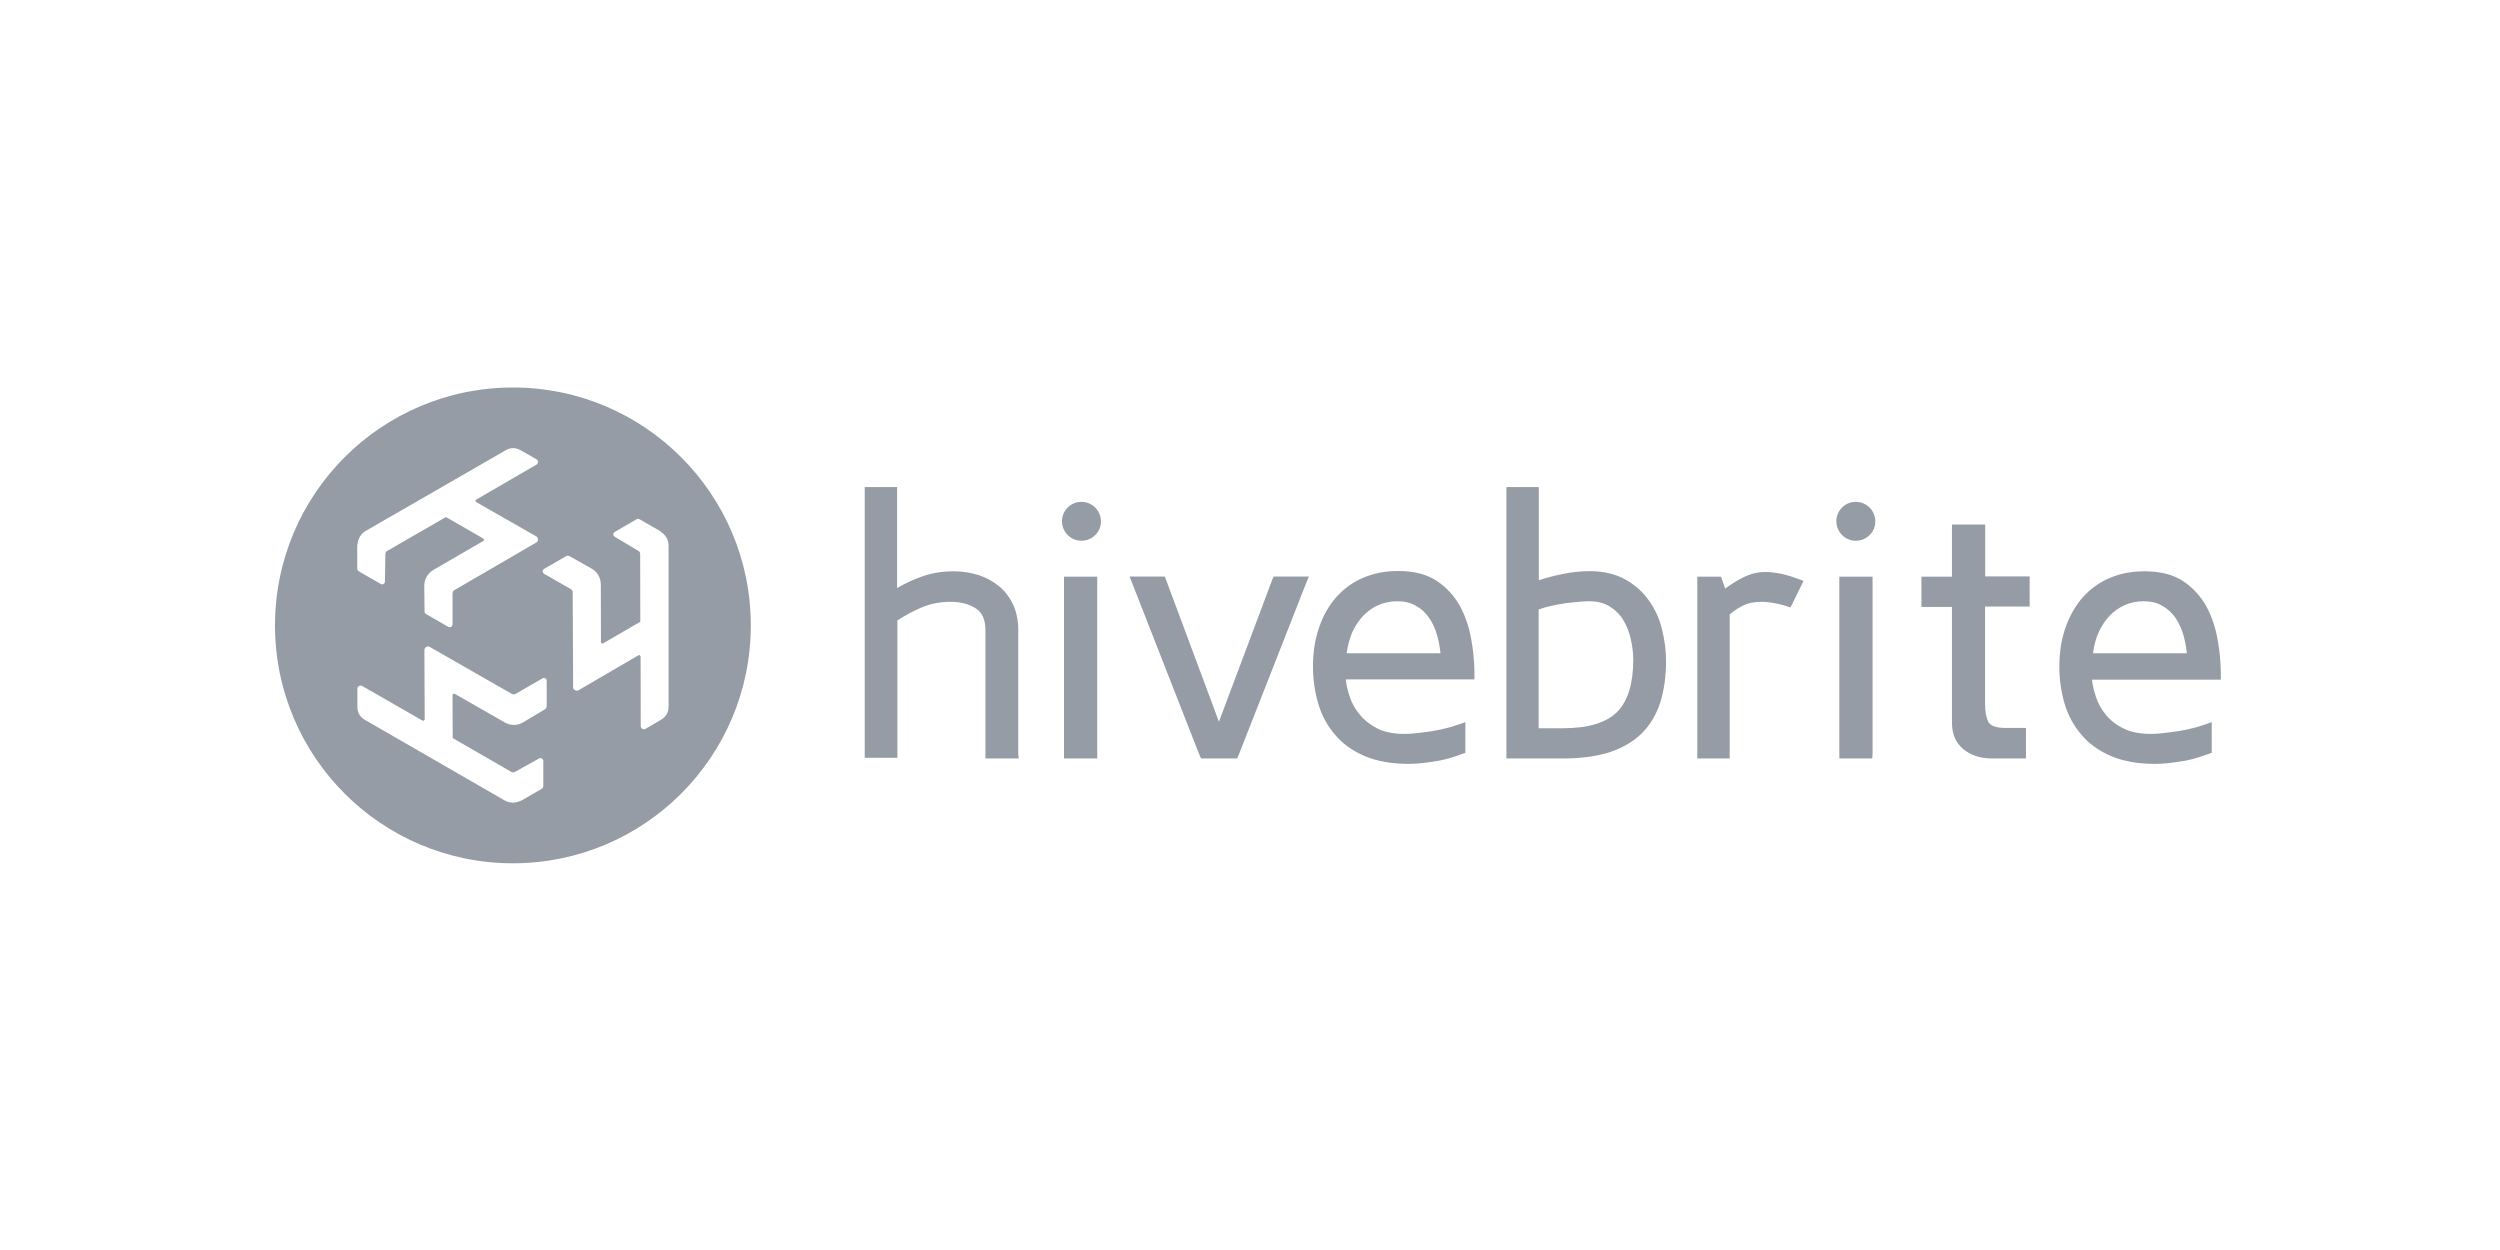
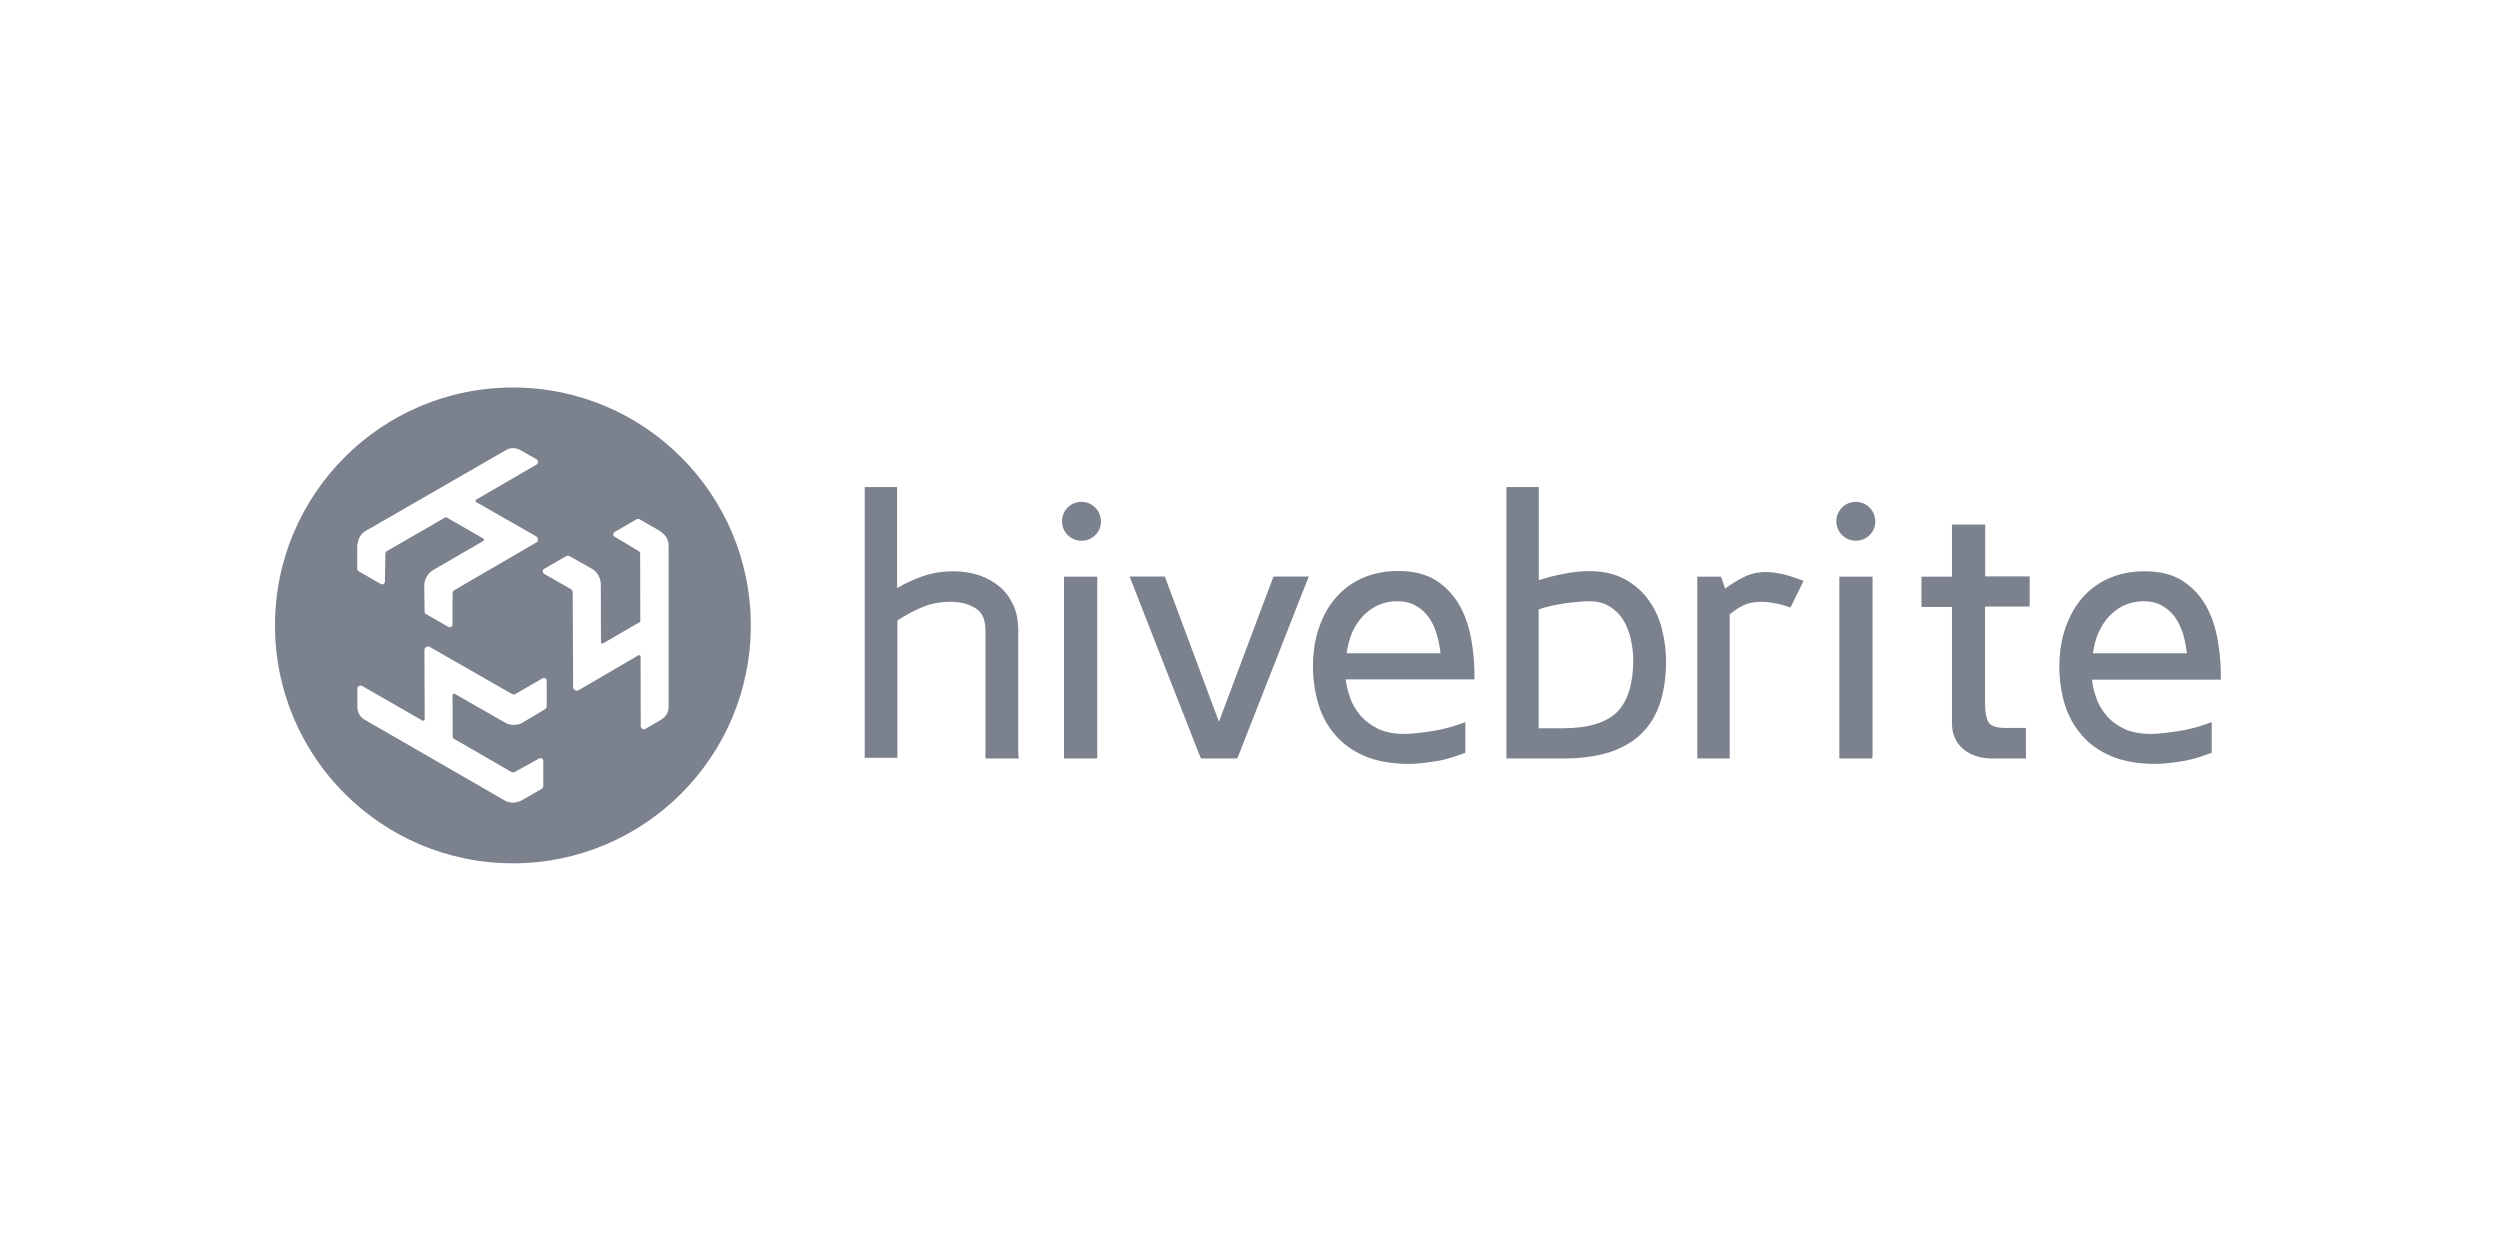
<svg xmlns="http://www.w3.org/2000/svg" width="600" height="300" viewBox="0 0 600 300" fill="none">
-   <path d="M123.097 93C91.566 93 66 118.566 66 150.097C66 181.628 91.566 207.193 123.097 207.193C154.628 207.193 180.193 181.662 180.193 150.097C180.193 118.566 154.628 93 123.097 93ZM86.35 128.826C86.759 128.076 87.475 127.565 87.987 127.292L121.358 108.067C122.585 107.351 123.778 107.385 125.04 108.101L128.789 110.248C128.96 110.316 129.13 110.555 129.096 110.896C129.096 111.203 128.892 111.441 128.755 111.51L114.302 119.895C114.302 119.895 114.166 119.963 114.132 120.168C114.098 120.406 114.302 120.509 114.302 120.509L128.687 128.724C128.823 128.758 129.062 128.996 129.096 129.371C129.164 129.781 128.96 130.053 128.789 130.155L128.142 130.53L109.087 141.609C109.019 141.643 108.78 141.779 108.712 142.018C108.609 142.257 108.644 142.359 108.609 142.495V149.858C108.609 149.994 108.541 150.301 108.235 150.472C107.996 150.608 107.723 150.506 107.621 150.472L102.371 147.438C102.269 147.404 102.099 147.267 101.996 147.131C101.894 146.995 101.894 146.79 101.894 146.688L101.826 140.518C101.826 139.052 102.644 137.587 103.974 136.803L115.972 129.849C115.972 129.849 116.143 129.781 116.143 129.576C116.143 129.371 115.972 129.235 115.972 129.235L107.144 124.156C107.076 124.122 106.973 124.122 106.905 124.156L92.963 132.201C92.895 132.235 92.691 132.371 92.622 132.508C92.486 132.746 92.486 132.951 92.486 133.053L92.384 139.564C92.384 139.632 92.35 139.905 92.145 140.109C91.907 140.314 91.6 140.279 91.361 140.143L86.146 137.143C86.146 137.143 85.975 137.075 85.873 136.905C85.737 136.734 85.737 136.496 85.737 136.428V130.905C85.839 130.36 85.941 129.542 86.35 128.826ZM131.073 169.936C131.005 170.072 130.835 170.208 130.766 170.242L125.449 173.413C124.188 174.163 122.483 174.163 121.188 173.413L109.155 166.527C109.155 166.527 109.019 166.425 108.814 166.527C108.609 166.629 108.609 166.834 108.609 166.834L108.644 176.992C108.644 177.06 108.678 177.162 108.746 177.196L122.688 185.241C122.756 185.275 122.96 185.377 123.131 185.377C123.404 185.377 123.574 185.275 123.676 185.207L129.369 182.037C129.437 182.003 129.676 181.9 129.948 181.969C130.255 182.071 130.391 182.378 130.391 182.616V188.616C130.391 188.616 130.391 188.786 130.323 188.991C130.221 189.195 130.016 189.297 129.982 189.332L125.21 192.093C124.665 192.331 123.881 192.638 123.063 192.638C122.21 192.638 121.392 192.297 120.915 191.99L87.577 172.765C86.35 172.049 85.771 171.026 85.771 169.561V165.232C85.771 165.061 85.873 164.788 86.18 164.618C86.453 164.482 86.725 164.516 86.896 164.618L101.383 172.935C101.383 172.935 101.519 173.038 101.724 172.935C101.928 172.833 101.928 172.595 101.928 172.595L101.86 156.028C101.826 155.892 101.894 155.585 102.201 155.346C102.508 155.108 102.849 155.108 103.053 155.21L103.701 155.585L122.824 166.527C122.892 166.561 123.131 166.697 123.369 166.663C123.608 166.629 123.676 166.561 123.813 166.493L130.187 162.811C130.289 162.743 130.63 162.641 130.903 162.811C131.141 162.948 131.21 163.255 131.21 163.357V169.424C131.175 169.561 131.175 169.799 131.073 169.936ZM158.616 172.765L154.866 174.947C154.73 175.049 154.423 175.083 154.151 174.912C153.878 174.742 153.776 174.469 153.776 174.299L153.741 157.596C153.741 157.596 153.741 157.426 153.571 157.289C153.366 157.153 153.196 157.289 153.196 157.289L138.879 165.641C138.777 165.743 138.47 165.845 138.095 165.675C137.72 165.538 137.584 165.232 137.55 165.027V164.277L137.448 142.222C137.448 142.154 137.448 141.882 137.311 141.677C137.141 141.473 137.073 141.438 136.97 141.37L130.596 137.723C130.494 137.655 130.221 137.45 130.221 137.109C130.221 136.837 130.46 136.632 130.528 136.564L135.777 133.53C135.845 133.462 136.05 133.394 136.22 133.36C136.391 133.36 136.595 133.428 136.664 133.462L142.049 136.496C143.345 137.212 144.163 138.677 144.197 140.211L144.231 154.085C144.231 154.085 144.231 154.255 144.401 154.392C144.572 154.528 144.776 154.392 144.776 154.392L153.571 149.279C153.639 149.245 153.673 149.176 153.673 149.074L153.639 132.985C153.639 132.917 153.639 132.678 153.537 132.542C153.401 132.303 153.196 132.201 153.128 132.167L147.538 128.826C147.503 128.792 147.265 128.622 147.197 128.349C147.128 128.042 147.333 127.769 147.538 127.667L152.753 124.633C152.753 124.633 152.889 124.531 153.094 124.531C153.298 124.531 153.503 124.633 153.571 124.667L158.377 127.428C158.855 127.803 159.502 128.281 159.945 128.996C160.389 129.746 160.491 130.599 160.457 131.178V169.663C160.457 170.992 159.843 172.015 158.616 172.765Z" fill="#969CA5" />
-   <path d="M517.217 183.332C513.093 183.332 509.548 182.685 506.65 181.457C503.651 180.162 501.264 178.424 499.526 176.31C497.685 174.197 496.356 171.708 495.504 168.913C494.685 166.084 494.242 163.084 494.242 160.05C494.242 156.539 494.754 153.335 495.742 150.574C496.799 147.643 498.162 145.256 499.901 143.313C501.708 141.302 503.889 139.734 506.343 138.712C508.798 137.655 511.593 137.109 514.661 137.109C518.445 137.109 521.547 137.893 523.933 139.461C526.251 140.995 528.125 143.041 529.523 145.529C530.852 147.983 531.773 150.744 532.284 153.812C532.727 156.335 532.966 158.891 533 161.414V163.118H502.083C502.219 164.414 502.526 165.811 503.037 167.277C503.514 168.811 504.332 170.243 505.457 171.606C506.514 172.901 507.98 174.026 509.684 174.844C511.354 175.697 513.57 176.14 516.263 176.14C517.217 176.14 518.24 176.072 519.229 175.935C520.047 175.867 520.933 175.731 521.921 175.594L522.91 175.458C524.035 175.288 525.296 175.015 526.728 174.64C527.375 174.504 527.955 174.299 528.5 174.094L529.489 173.788L530.818 173.31V180.673L529.659 181.082C527.171 182.003 524.887 182.582 522.876 182.821C520.797 183.162 518.854 183.332 517.217 183.332ZM338.087 183.332C333.962 183.332 330.417 182.685 327.52 181.457C324.52 180.162 322.134 178.424 320.396 176.31C318.555 174.197 317.191 171.674 316.373 168.845C315.555 166.05 315.112 163.084 315.112 159.982C315.112 156.471 315.623 153.267 316.612 150.506C317.566 147.711 318.964 145.256 320.771 143.245C322.577 141.234 324.759 139.666 327.213 138.643C329.667 137.587 332.463 137.041 335.531 137.041C339.314 137.041 342.416 137.825 344.802 139.393C347.12 140.927 348.995 142.973 350.393 145.461C351.722 147.915 352.643 150.676 353.154 153.744C353.597 156.267 353.836 158.823 353.87 161.346V163.05H322.986C323.123 164.345 323.429 165.743 323.941 167.209C324.418 168.743 325.236 170.174 326.361 171.538C327.418 172.833 328.849 173.958 330.588 174.844C332.258 175.697 334.474 176.14 337.167 176.14C338.121 176.14 339.144 176.072 340.132 175.935C341.36 175.799 342.621 175.663 343.78 175.458C344.939 175.288 346.166 175.015 347.598 174.64C348.245 174.504 348.825 174.299 349.37 174.094L350.359 173.788L351.688 173.31V180.673L350.529 181.082C348.075 182.003 345.791 182.582 343.746 182.821C341.632 183.162 339.689 183.332 338.087 183.332ZM486.232 182.037H478.153C475.29 182.037 473.006 181.287 471.199 179.787C469.358 178.253 468.472 176.174 468.472 173.481V145.665H461.143V138.405H468.472V125.895H476.449V138.337H487.118V145.563H476.415V169.015C476.415 170.822 476.687 172.254 477.233 173.31C477.744 174.231 479.142 174.708 481.425 174.708H486.232V182.037ZM449.349 182.037H441.441V138.405H449.417V180.98L449.349 182.037ZM415.125 182.037H407.353V138.405H413.046L413.455 139.564L414.034 141.268C415.398 140.246 416.898 139.325 418.432 138.541C420.136 137.689 421.908 137.28 423.715 137.28C425.181 137.28 426.851 137.518 428.521 137.962C429.34 138.166 430.09 138.405 430.703 138.643L431.794 139.018L432.851 139.427L429.715 145.802L428.283 145.325C427.635 145.154 426.988 144.95 426.169 144.813C424.976 144.575 423.783 144.438 422.658 144.438C420.954 144.438 419.488 144.745 418.329 145.325C417.136 145.938 416.045 146.654 415.125 147.472V182.037ZM375.14 182.037H361.539V116.896H369.311V139.257C371.118 138.643 373.129 138.132 375.072 137.757C377.151 137.314 379.367 137.075 381.549 137.075C384.821 137.075 387.685 137.757 390.037 139.052C392.423 140.382 394.332 142.086 395.763 144.166C397.229 146.211 398.286 148.529 398.899 151.119C399.547 153.71 399.854 156.267 399.854 158.687C399.854 162.334 399.377 165.675 398.456 168.606C397.536 171.47 396.07 173.958 394.059 175.969C392.116 177.912 389.525 179.446 386.321 180.537C383.151 181.526 379.401 182.037 375.14 182.037ZM296.909 182.037H288.251L287.774 180.946L271.105 138.371H279.559L279.968 139.461L292.546 173.208L305.397 138.984L305.67 138.371H314.124L313.169 140.723L297.182 181.457L296.909 182.037ZM263.333 182.037H255.357V138.405H263.333V182.037ZM244.517 182.037H236.506V151.222C236.506 148.733 235.722 146.961 234.12 145.972C232.518 144.95 230.507 144.438 228.155 144.438C225.734 144.438 223.451 144.847 221.405 145.7C219.462 146.484 217.451 147.574 215.372 148.904V181.866H207.532V116.896H215.304V141.132C217.212 140.007 219.292 139.052 221.439 138.303C223.757 137.484 226.28 137.109 228.939 137.109C231.018 137.109 233.063 137.45 235.006 138.064C236.881 138.712 238.517 139.632 239.915 140.825C241.278 141.95 242.335 143.382 243.221 145.256C244.005 146.995 244.38 149.04 244.38 151.256V181.014L244.517 182.037ZM369.345 174.776H375.174C381.174 174.776 385.537 173.447 388.128 170.856C390.684 168.266 391.98 164.039 391.98 158.38C391.98 156.778 391.775 155.142 391.4 153.437C391.025 151.767 390.446 150.233 389.628 148.87C388.844 147.54 387.753 146.449 386.389 145.597C385.094 144.745 383.424 144.302 381.447 144.302C380.765 144.302 379.913 144.336 378.856 144.438C377.97 144.506 376.981 144.643 375.958 144.745L375.481 144.813C374.254 145.018 373.163 145.188 372.038 145.461C370.948 145.734 370.061 145.972 369.277 146.279V174.776H369.345ZM502.321 156.778H524.853C524.648 155.04 524.342 153.54 523.967 152.244C523.49 150.71 522.876 149.381 522.024 148.154C521.172 146.961 520.115 146.04 518.888 145.359C517.695 144.643 516.195 144.302 514.422 144.302C512.854 144.302 511.354 144.609 509.923 145.222C508.559 145.836 507.332 146.722 506.275 147.813C505.219 148.938 504.332 150.301 503.616 151.869C502.969 153.369 502.56 155.04 502.321 156.778ZM323.191 156.778H345.723C345.518 155.005 345.211 153.506 344.836 152.244C344.359 150.642 343.712 149.279 342.893 148.154C342.041 146.961 340.985 146.006 339.757 145.359C338.564 144.643 337.064 144.302 335.292 144.302C333.724 144.302 332.224 144.609 330.792 145.222C329.429 145.836 328.202 146.722 327.145 147.813C326.088 148.938 325.202 150.301 324.486 151.869C323.873 153.369 323.429 155.04 323.191 156.778ZM445.395 129.781C442.838 129.781 440.725 127.701 440.725 125.111C440.725 122.52 442.804 120.441 445.395 120.441C447.951 120.441 450.065 122.52 450.065 125.111C450.099 126.338 449.622 127.497 448.77 128.349C447.849 129.303 446.656 129.781 445.395 129.781ZM259.549 129.781C256.993 129.781 254.879 127.701 254.879 125.111C254.879 122.52 256.959 120.441 259.549 120.441C262.106 120.441 264.219 122.52 264.219 125.111C264.253 126.338 263.776 127.497 262.924 128.349C262.004 129.303 260.811 129.781 259.549 129.781Z" fill="#969CA5" />
+   <path d="M123.097 93C91.566 93 66 118.566 66 150.097C66 181.628 91.566 207.193 123.097 207.193C154.628 207.193 180.193 181.662 180.193 150.097C180.193 118.566 154.628 93 123.097 93ZM86.35 128.826C86.759 128.076 87.475 127.565 87.987 127.292L121.358 108.067C122.585 107.351 123.778 107.385 125.04 108.101L128.789 110.248C128.96 110.316 129.13 110.555 129.096 110.896C129.096 111.203 128.892 111.441 128.755 111.51L114.302 119.895C114.302 119.895 114.166 119.963 114.132 120.168C114.098 120.406 114.302 120.509 114.302 120.509L128.687 128.724C128.823 128.758 129.062 128.996 129.096 129.371C129.164 129.781 128.96 130.053 128.789 130.155L128.142 130.53L109.087 141.609C109.019 141.643 108.78 141.779 108.712 142.018C108.609 142.257 108.644 142.359 108.609 142.495V149.858C108.609 149.994 108.541 150.301 108.235 150.472C107.996 150.608 107.723 150.506 107.621 150.472L102.371 147.438C102.269 147.404 102.099 147.267 101.996 147.131C101.894 146.995 101.894 146.79 101.894 146.688L101.826 140.518C101.826 139.052 102.644 137.587 103.974 136.803L115.972 129.849C115.972 129.849 116.143 129.781 116.143 129.576C116.143 129.371 115.972 129.235 115.972 129.235L107.144 124.156C107.076 124.122 106.973 124.122 106.905 124.156L92.963 132.201C92.895 132.235 92.691 132.371 92.622 132.508C92.486 132.746 92.486 132.951 92.486 133.053L92.384 139.564C92.384 139.632 92.35 139.905 92.145 140.109C91.907 140.314 91.6 140.279 91.361 140.143L86.146 137.143C86.146 137.143 85.975 137.075 85.873 136.905C85.737 136.734 85.737 136.496 85.737 136.428V130.905C85.839 130.36 85.941 129.542 86.35 128.826ZM131.073 169.936C131.005 170.072 130.835 170.208 130.766 170.242L125.449 173.413C124.188 174.163 122.483 174.163 121.188 173.413L109.155 166.527C109.155 166.527 109.019 166.425 108.814 166.527C108.609 166.629 108.609 166.834 108.609 166.834L108.644 176.992C108.644 177.06 108.678 177.162 108.746 177.196L122.688 185.241C122.756 185.275 122.96 185.377 123.131 185.377C123.404 185.377 123.574 185.275 123.676 185.207L129.369 182.037C129.437 182.003 129.676 181.9 129.948 181.969C130.255 182.071 130.391 182.378 130.391 182.616V188.616C130.391 188.616 130.391 188.786 130.323 188.991C130.221 189.195 130.016 189.297 129.982 189.332L125.21 192.093C124.665 192.331 123.881 192.638 123.063 192.638C122.21 192.638 121.392 192.297 120.915 191.99L87.577 172.765C86.35 172.049 85.771 171.026 85.771 169.561V165.232C85.771 165.061 85.873 164.788 86.18 164.618C86.453 164.482 86.725 164.516 86.896 164.618L101.383 172.935C101.383 172.935 101.519 173.038 101.724 172.935C101.928 172.833 101.928 172.595 101.928 172.595L101.86 156.028C101.826 155.892 101.894 155.585 102.201 155.346C102.508 155.108 102.849 155.108 103.053 155.21L103.701 155.585L122.824 166.527C122.892 166.561 123.131 166.697 123.369 166.663C123.608 166.629 123.676 166.561 123.813 166.493L130.187 162.811C130.289 162.743 130.63 162.641 130.903 162.811C131.141 162.948 131.21 163.255 131.21 163.357V169.424C131.175 169.561 131.175 169.799 131.073 169.936ZM158.616 172.765L154.866 174.947C154.73 175.049 154.423 175.083 154.151 174.912C153.878 174.742 153.776 174.469 153.776 174.299L153.741 157.596C153.741 157.596 153.741 157.426 153.571 157.289C153.366 157.153 153.196 157.289 153.196 157.289L138.879 165.641C138.777 165.743 138.47 165.845 138.095 165.675C137.72 165.538 137.584 165.232 137.55 165.027V164.277L137.448 142.222C137.448 142.154 137.448 141.882 137.311 141.677C137.141 141.473 137.073 141.438 136.97 141.37L130.596 137.723C130.494 137.655 130.221 137.45 130.221 137.109C130.221 136.837 130.46 136.632 130.528 136.564L135.777 133.53C135.845 133.462 136.05 133.394 136.22 133.36C136.391 133.36 136.595 133.428 136.664 133.462L142.049 136.496C143.345 137.212 144.163 138.677 144.197 140.211L144.231 154.085C144.231 154.085 144.231 154.255 144.401 154.392C144.572 154.528 144.776 154.392 144.776 154.392L153.571 149.279C153.639 149.245 153.673 149.176 153.673 149.074L153.639 132.985C153.639 132.917 153.639 132.678 153.537 132.542C153.401 132.303 153.196 132.201 153.128 132.167L147.538 128.826C147.503 128.792 147.265 128.622 147.197 128.349C147.128 128.042 147.333 127.769 147.538 127.667L152.753 124.633C152.753 124.633 152.889 124.531 153.094 124.531C153.298 124.531 153.503 124.633 153.571 124.667L158.377 127.428C158.855 127.803 159.502 128.281 159.945 128.996C160.389 129.746 160.491 130.599 160.457 131.178V169.663C160.457 170.992 159.843 172.015 158.616 172.765Z" fill="#7B818D" />
+   <path d="M517.217 183.332C513.093 183.332 509.548 182.685 506.65 181.457C503.651 180.162 501.264 178.424 499.526 176.31C497.685 174.197 496.356 171.708 495.504 168.913C494.685 166.084 494.242 163.084 494.242 160.05C494.242 156.539 494.754 153.335 495.742 150.574C496.799 147.643 498.162 145.256 499.901 143.313C501.708 141.302 503.889 139.734 506.343 138.712C508.798 137.655 511.593 137.109 514.661 137.109C518.445 137.109 521.547 137.893 523.933 139.461C526.251 140.995 528.125 143.041 529.523 145.529C530.852 147.983 531.773 150.744 532.284 153.812C532.727 156.335 532.966 158.891 533 161.414V163.118H502.083C502.219 164.414 502.526 165.811 503.037 167.277C503.514 168.811 504.332 170.243 505.457 171.606C506.514 172.901 507.98 174.026 509.684 174.844C511.354 175.697 513.57 176.14 516.263 176.14C517.217 176.14 518.24 176.072 519.229 175.935C520.047 175.867 520.933 175.731 521.921 175.594L522.91 175.458C524.035 175.288 525.296 175.015 526.728 174.64C527.375 174.504 527.955 174.299 528.5 174.094L529.489 173.788L530.818 173.31V180.673L529.659 181.082C527.171 182.003 524.887 182.582 522.876 182.821C520.797 183.162 518.854 183.332 517.217 183.332ZM338.087 183.332C333.962 183.332 330.417 182.685 327.52 181.457C324.52 180.162 322.134 178.424 320.396 176.31C318.555 174.197 317.191 171.674 316.373 168.845C315.555 166.05 315.112 163.084 315.112 159.982C315.112 156.471 315.623 153.267 316.612 150.506C317.566 147.711 318.964 145.256 320.771 143.245C322.577 141.234 324.759 139.666 327.213 138.643C329.667 137.587 332.463 137.041 335.531 137.041C339.314 137.041 342.416 137.825 344.802 139.393C347.12 140.927 348.995 142.973 350.393 145.461C351.722 147.915 352.643 150.676 353.154 153.744C353.597 156.267 353.836 158.823 353.87 161.346V163.05H322.986C323.123 164.345 323.429 165.743 323.941 167.209C324.418 168.743 325.236 170.174 326.361 171.538C327.418 172.833 328.849 173.958 330.588 174.844C332.258 175.697 334.474 176.14 337.167 176.14C338.121 176.14 339.144 176.072 340.132 175.935C341.359 175.799 342.621 175.663 343.78 175.458C344.939 175.288 346.166 175.015 347.598 174.64C348.245 174.504 348.825 174.299 349.37 174.094L350.359 173.788L351.688 173.31V180.673L350.529 181.082C348.075 182.003 345.791 182.582 343.746 182.821C341.632 183.162 339.689 183.332 338.087 183.332ZM486.232 182.037H478.153C475.29 182.037 473.006 181.287 471.199 179.787C469.358 178.253 468.472 176.174 468.472 173.481V145.665H461.143V138.405H468.472V125.895H476.449V138.337H487.118V145.563H476.415V169.015C476.415 170.822 476.687 172.254 477.233 173.31C477.744 174.231 479.142 174.708 481.425 174.708H486.232V182.037ZM449.349 182.037H441.441V138.405H449.417V180.98L449.349 182.037ZM415.125 182.037H407.353V138.405H413.046L413.455 139.564L414.034 141.268C415.398 140.246 416.898 139.325 418.432 138.541C420.136 137.689 421.908 137.28 423.715 137.28C425.181 137.28 426.851 137.518 428.521 137.962C429.34 138.166 430.09 138.405 430.703 138.643L431.794 139.018L432.851 139.427L429.715 145.802L428.283 145.325C427.635 145.154 426.988 144.95 426.169 144.813C424.976 144.575 423.783 144.438 422.658 144.438C420.954 144.438 419.488 144.745 418.329 145.325C417.136 145.938 416.045 146.654 415.125 147.472V182.037ZM375.14 182.037H361.539V116.896H369.311V139.257C371.118 138.643 373.129 138.132 375.072 137.757C377.151 137.314 379.367 137.075 381.549 137.075C384.821 137.075 387.685 137.757 390.037 139.052C392.423 140.382 394.332 142.086 395.763 144.166C397.229 146.211 398.286 148.529 398.899 151.119C399.547 153.71 399.854 156.267 399.854 158.687C399.854 162.334 399.377 165.675 398.456 168.606C397.536 171.47 396.07 173.958 394.059 175.969C392.116 177.912 389.525 179.446 386.321 180.537C383.151 181.526 379.401 182.037 375.14 182.037ZM296.909 182.037H288.251L287.774 180.946L271.105 138.371H279.559L279.968 139.461L292.546 173.208L305.397 138.984L305.67 138.371H314.124L313.169 140.723L297.182 181.457L296.909 182.037ZM263.333 182.037H255.357V138.405H263.333V182.037ZM244.517 182.037H236.506V151.222C236.506 148.733 235.722 146.961 234.12 145.972C232.518 144.95 230.507 144.438 228.155 144.438C225.734 144.438 223.451 144.847 221.405 145.7C219.462 146.484 217.451 147.574 215.372 148.904V181.866H207.532V116.896H215.304V141.132C217.212 140.007 219.292 139.052 221.439 138.303C223.757 137.484 226.28 137.109 228.939 137.109C231.018 137.109 233.063 137.45 235.006 138.064C236.881 138.712 238.517 139.632 239.915 140.825C241.278 141.95 242.335 143.382 243.221 145.256C244.005 146.995 244.38 149.04 244.38 151.256V181.014L244.517 182.037ZM369.345 174.776H375.174C381.174 174.776 385.537 173.447 388.128 170.856C390.684 168.266 391.98 164.039 391.98 158.38C391.98 156.778 391.775 155.142 391.4 153.437C391.025 151.767 390.446 150.233 389.628 148.87C388.844 147.54 387.753 146.449 386.389 145.597C385.094 144.745 383.424 144.302 381.447 144.302C380.765 144.302 379.913 144.336 378.856 144.438C377.97 144.506 376.981 144.643 375.958 144.745L375.481 144.813C374.254 145.018 373.163 145.188 372.038 145.461C370.948 145.734 370.061 145.972 369.277 146.279V174.776H369.345ZM502.321 156.778H524.853C524.648 155.04 524.342 153.54 523.967 152.244C523.49 150.71 522.876 149.381 522.024 148.154C521.172 146.961 520.115 146.04 518.888 145.359C517.695 144.643 516.195 144.302 514.422 144.302C512.854 144.302 511.354 144.609 509.923 145.222C508.559 145.836 507.332 146.722 506.275 147.813C505.219 148.938 504.332 150.301 503.616 151.869C502.969 153.369 502.56 155.04 502.321 156.778ZM323.191 156.778H345.723C345.518 155.005 345.211 153.506 344.836 152.244C344.359 150.642 343.712 149.279 342.893 148.154C342.041 146.961 340.985 146.006 339.757 145.359C338.564 144.643 337.064 144.302 335.292 144.302C333.724 144.302 332.224 144.609 330.792 145.222C329.429 145.836 328.202 146.722 327.145 147.813C326.088 148.938 325.202 150.301 324.486 151.869C323.873 153.369 323.429 155.04 323.191 156.778ZM445.395 129.781C442.838 129.781 440.725 127.701 440.725 125.111C440.725 122.52 442.804 120.441 445.395 120.441C447.951 120.441 450.065 122.52 450.065 125.111C450.099 126.338 449.622 127.497 448.77 128.349C447.849 129.303 446.656 129.781 445.395 129.781ZM259.549 129.781C256.993 129.781 254.879 127.701 254.879 125.111C254.879 122.52 256.959 120.441 259.549 120.441C262.106 120.441 264.219 122.52 264.219 125.111C264.253 126.338 263.776 127.497 262.924 128.349C262.004 129.303 260.811 129.781 259.549 129.781Z" fill="#7B818D" />
</svg>
